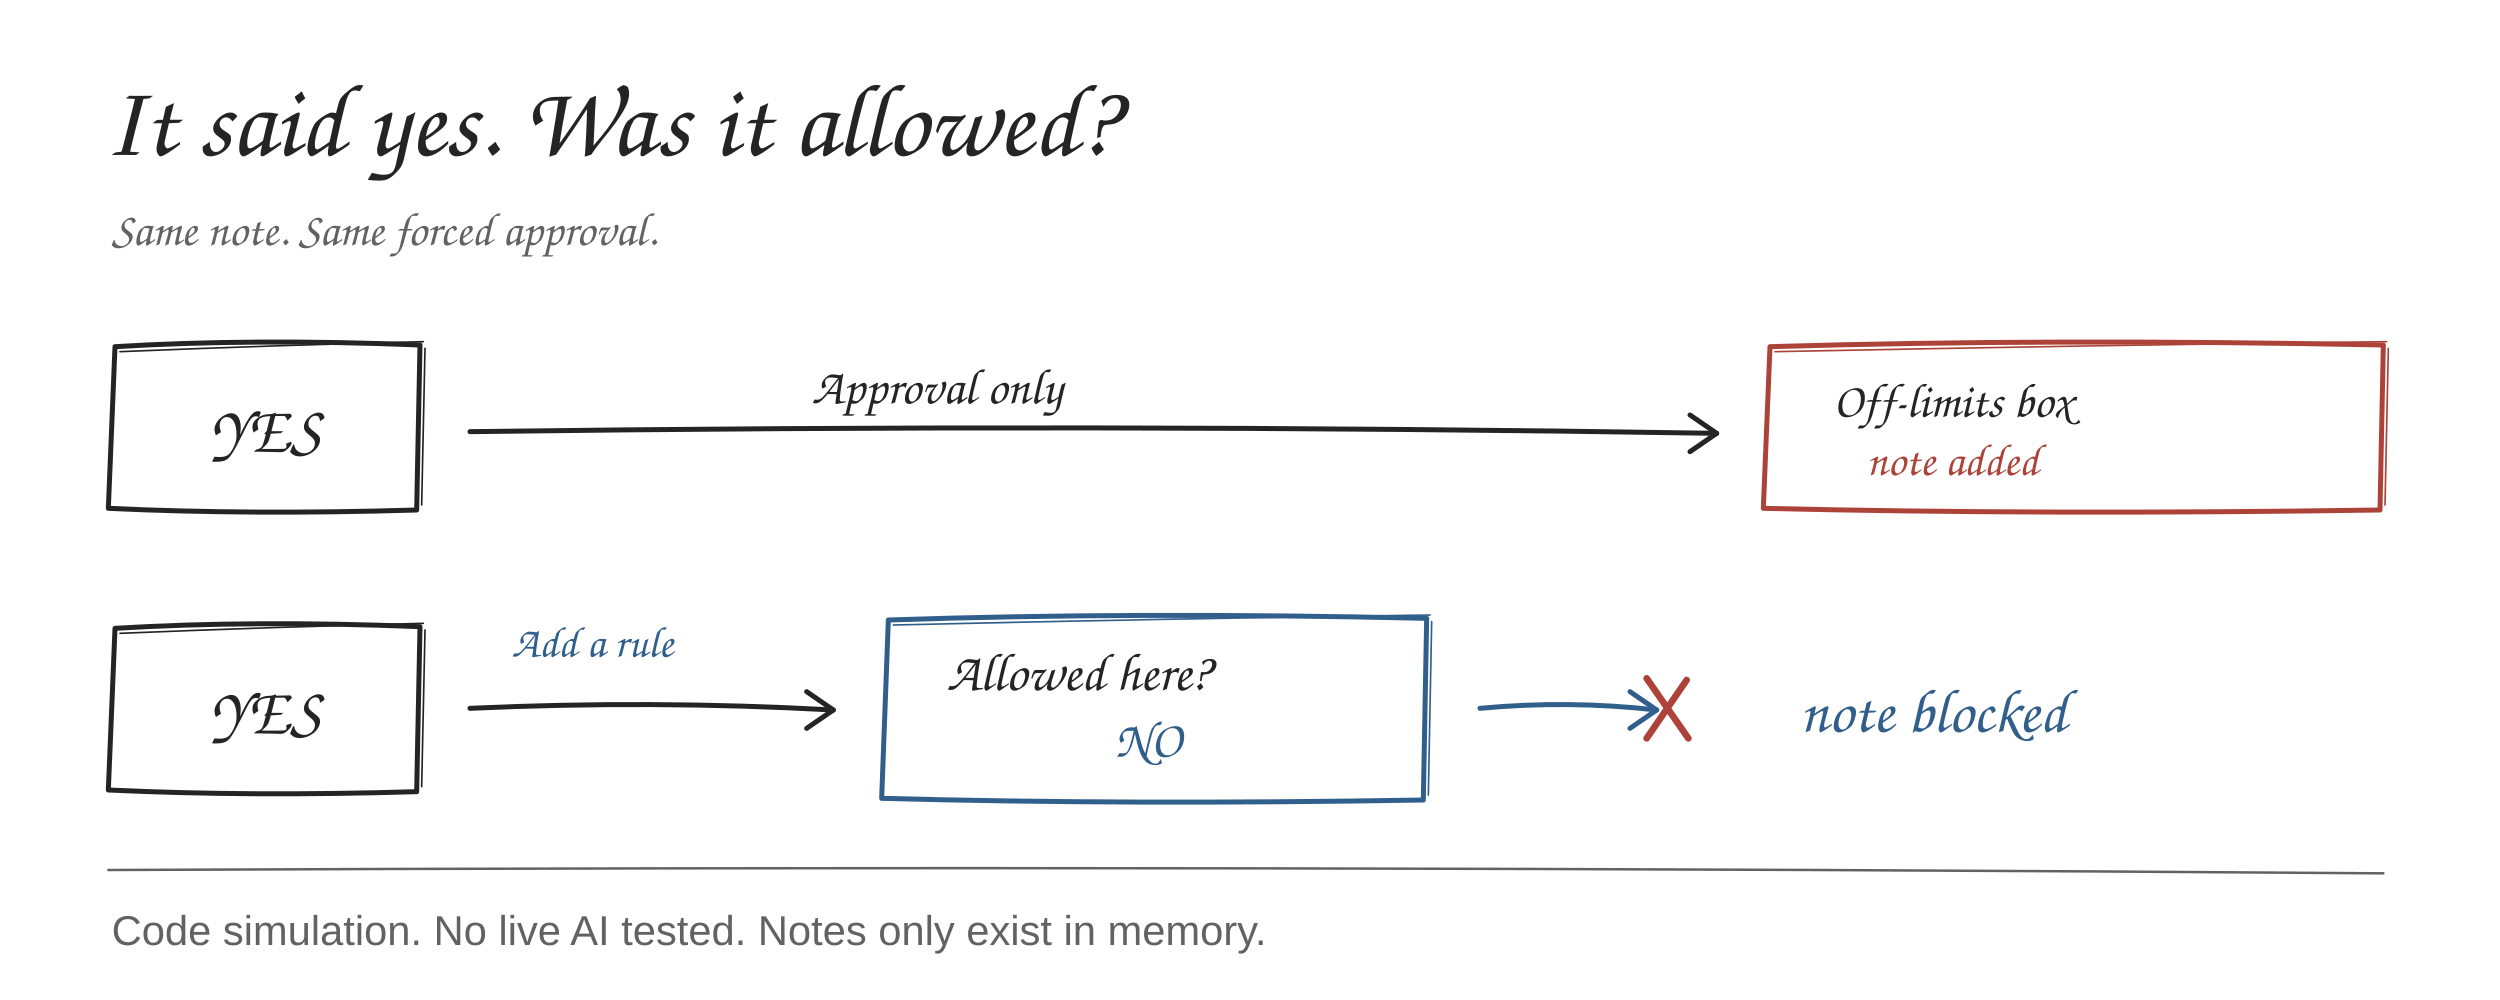
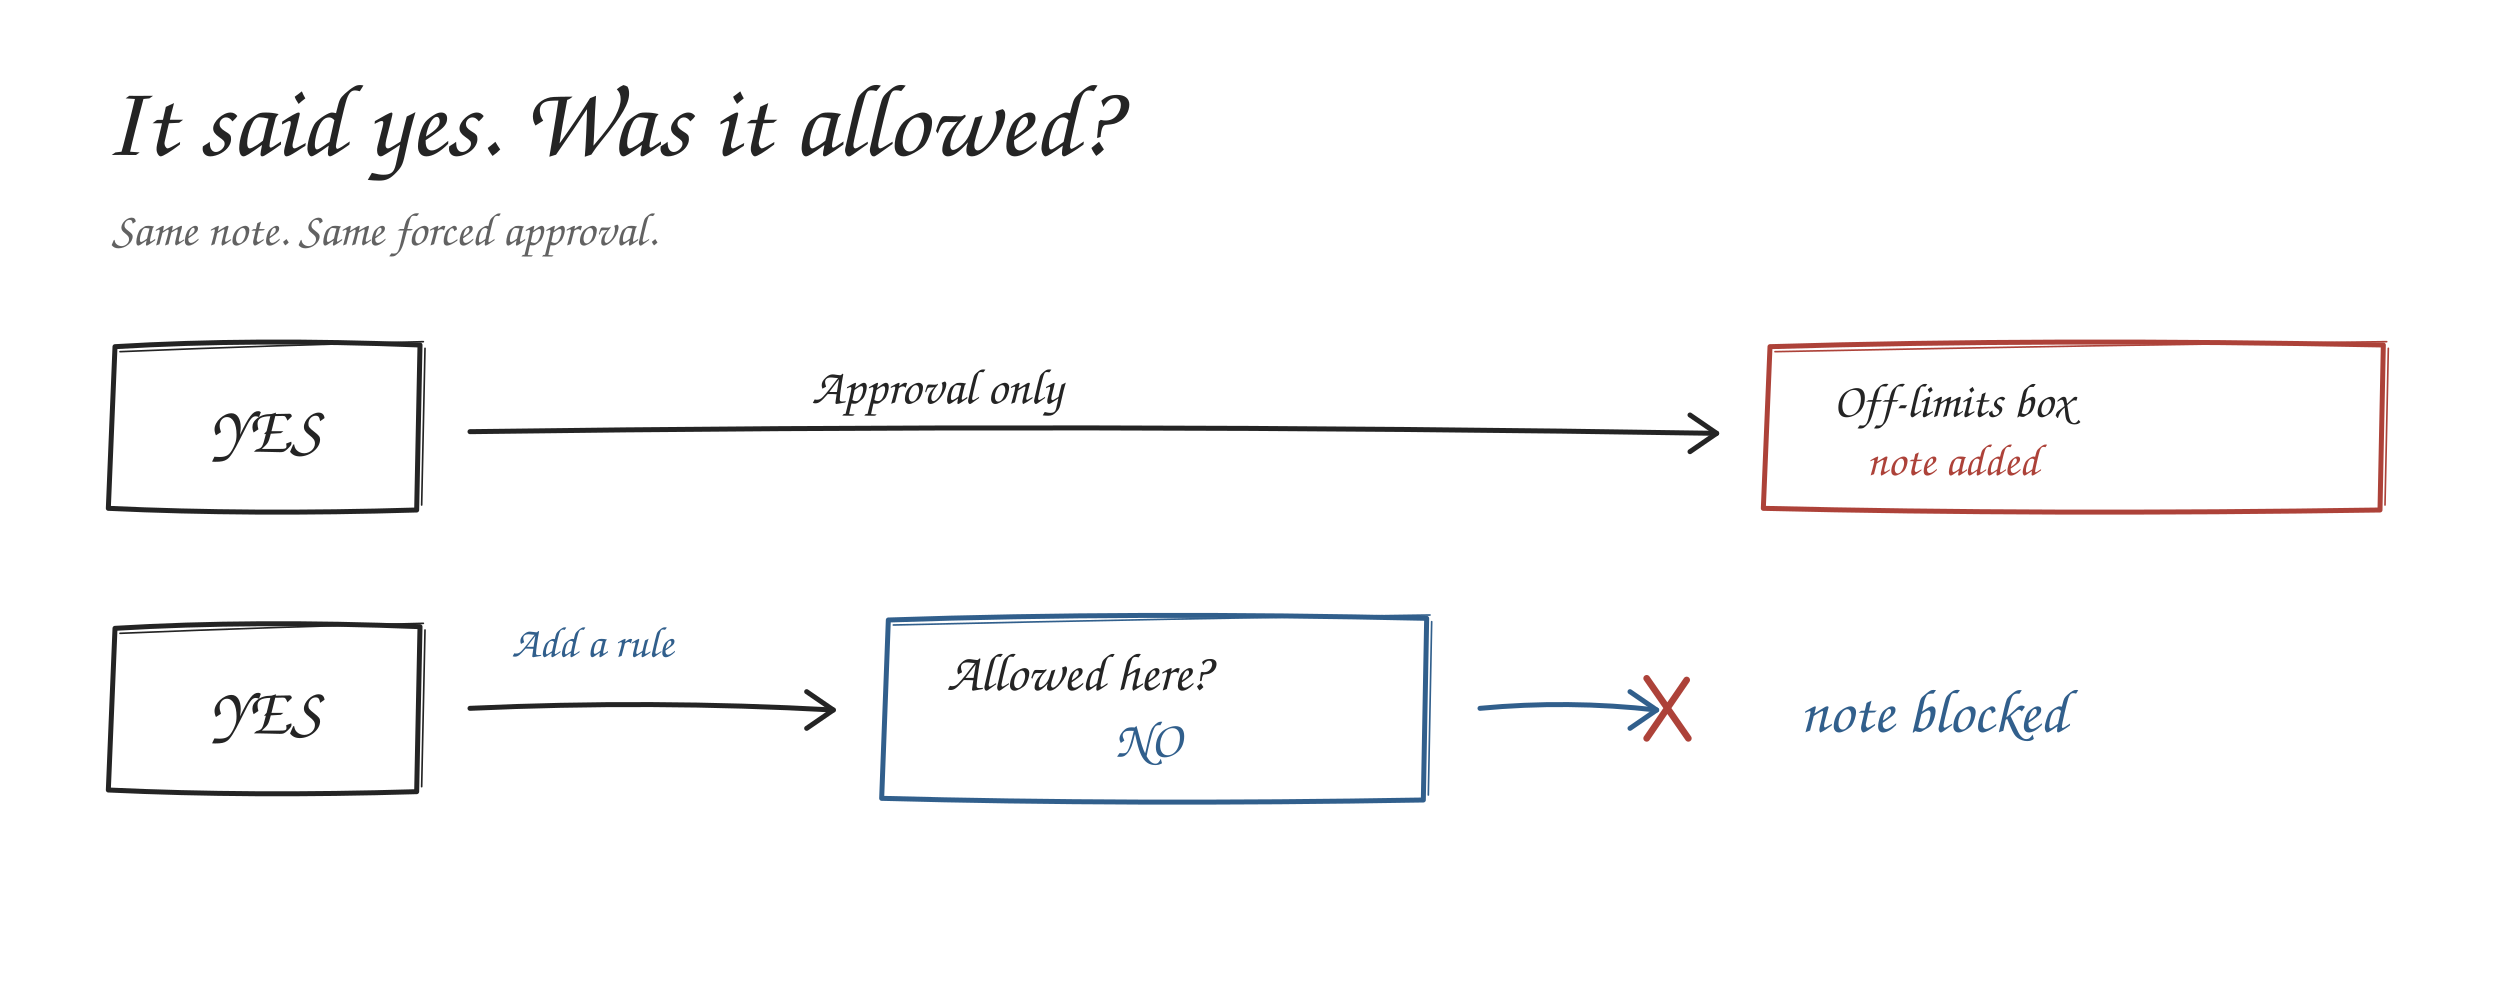
- <svg xmlns="http://www.w3.org/2000/svg" width="1500" height="600" viewBox="0 0 1500 600" role="img" aria-label="The same forced approval lets a note through in the control, while a separate permission rule blocks it. Code simulation, no live AI tested.">
+ <svg xmlns="http://www.w3.org/2000/svg" width="1500" height="600" viewBox="0 0 1500 600" role="img" aria-label="The same forced approval lets a note through in the control, while a separate permission rule blocks it.">
  <rect width="1500" height="600" fill="white" />
  <style>text{font-family:Chalkboard,"Comic Sans MS",cursive}.small{font-family:Arial,Helvetica,sans-serif}</style>
  <text x="62" y="93" font-size="62" fill="#242424" class="pen">It said yes. Was it allowed?</text>
  <text x="67" y="147" font-size="28" fill="#626262" class="pen">Same note. Same forced approval.</text>
  <path d="M 69 208 Q 152.1 203 252 207 L 250 306 Q 150.25 309 65 305 Z" stroke="#242424" stroke-width="3" stroke-linecap="round" stroke-linejoin="round" fill="none" />
  <path d="M 72 211 Q 168.75 207 254 205 M 255 209 L 253 303" stroke="#242424" stroke-width="1" stroke-linecap="round" stroke-linejoin="round" fill="none" />
  <text x="126" y="271" font-size="40" fill="#242424" class="pen">YES</text>
  <path d="M282 259 Q656.0 254 1030 260" stroke="#242424" stroke-width="3" stroke-linecap="round" stroke-linejoin="round" fill="none" />
  <path d="M1014 249 L1030 260 L1014 271" stroke="#242424" stroke-width="3" stroke-linecap="round" stroke-linejoin="round" fill="none" />
  <text x="487" y="242" font-size="30" fill="#242424" class="pen">Approval only</text>
  <path d="M 1062 208 Q 1230.2 203 1430 207 L 1428 306 Q 1226.5 309 1058 305 Z" stroke="#ad4239" stroke-width="3" stroke-linecap="round" stroke-linejoin="round" fill="none" />
  <path d="M 1065 211 Q 1263.5 207 1432 205 M 1433 209 L 1431 303" stroke="#ad4239" stroke-width="1" stroke-linecap="round" stroke-linejoin="round" fill="none" />
  <text x="1100" y="250" font-size="29" fill="#242424" class="pen">Off-limits box</text>
  <text x="1120" y="285" font-size="27" fill="#ad4239" class="pen">note added</text>
  <path d="M 69 377 Q 152.1 372 252 376 L 250 475 Q 150.25 478 65 474 Z" stroke="#242424" stroke-width="3" stroke-linecap="round" stroke-linejoin="round" fill="none" />
  <path d="M 72 380 Q 168.75 376 254 374 M 255 378 L 253 472" stroke="#242424" stroke-width="1" stroke-linecap="round" stroke-linejoin="round" fill="none" />
  <text x="126" y="440" font-size="40" fill="#242424" class="pen">YES</text>
  <path d="M282 425 Q391.0 420 500 426" stroke="#242424" stroke-width="3" stroke-linecap="round" stroke-linejoin="round" fill="none" />
  <path d="M484 415 L500 426 L484 437" stroke="#242424" stroke-width="3" stroke-linecap="round" stroke-linejoin="round" fill="none" />
  <text x="307" y="394" font-size="26" fill="#315f8c" class="pen">Add a rule</text>
  <path d="M 533 372 Q 680.5 367 856 371 L 854 480 Q 677.25 483 529 479 Z" stroke="#315f8c" stroke-width="3" stroke-linecap="round" stroke-linejoin="round" fill="none" />
  <path d="M 536 375 Q 709.75 371 858 369 M 859 373 L 857 477" stroke="#315f8c" stroke-width="1" stroke-linecap="round" stroke-linejoin="round" fill="none" />
  <text x="568" y="414" font-size="32" fill="#242424" class="pen">Allowed here?</text>
  <text x="669" y="454" font-size="31" fill="#315f8c" class="pen">NO</text>
  <path d="M888 425 Q941.0 420 994 426" stroke="#315f8c" stroke-width="3" stroke-linecap="round" stroke-linejoin="round" fill="none" />
  <path d="M978 415 L994 426 L978 437" stroke="#315f8c" stroke-width="3" stroke-linecap="round" stroke-linejoin="round" fill="none" />
  <path d="M988 407 L1013 443 M1012 408 L988 443" stroke="#ad4239" stroke-width="4" stroke-linecap="round" stroke-linejoin="round" fill="none" />
  <text x="1080" y="439" font-size="37" fill="#315f8c" class="pen">note blocked</text>
-   <path d="M65 522 Q750 519 1430 524" stroke="#626262" stroke-width="1.5" stroke-linecap="round" stroke-linejoin="round" fill="none" />
-   <text x="67" y="567" font-size="25" fill="#626262" class="small">Code simulation. No live AI tested. Notes only exist in memory.</text>
</svg>
